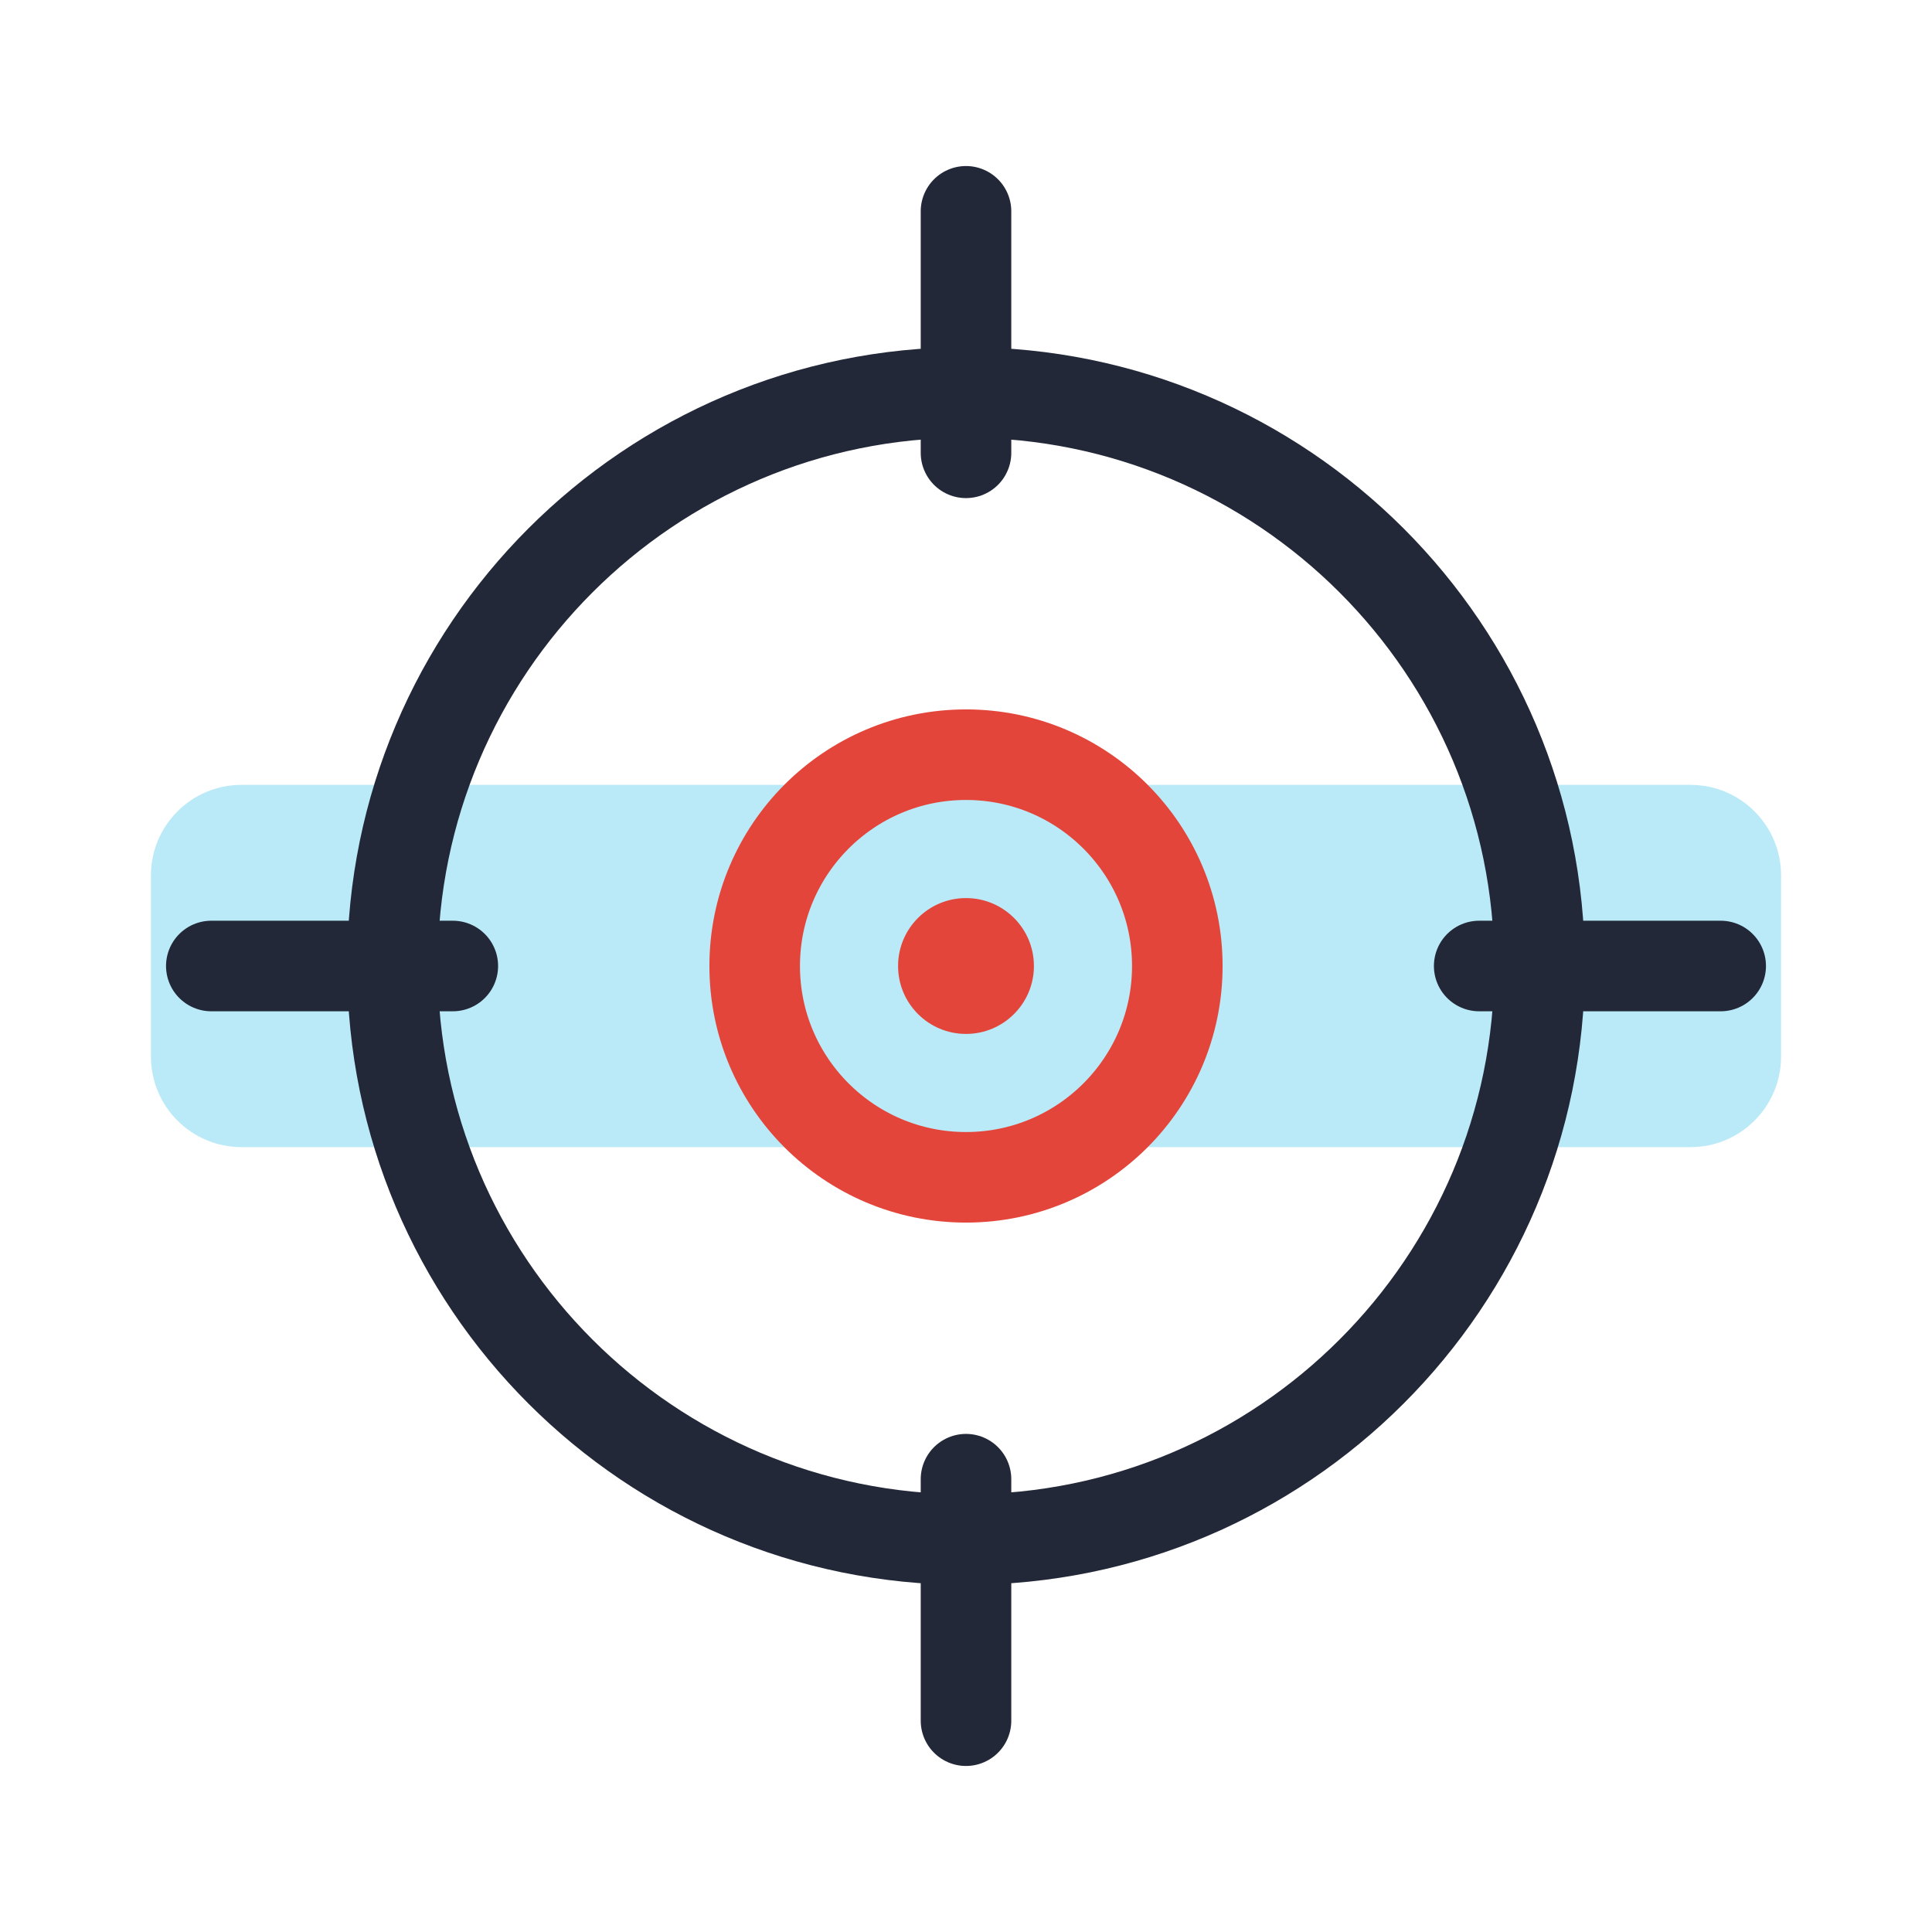
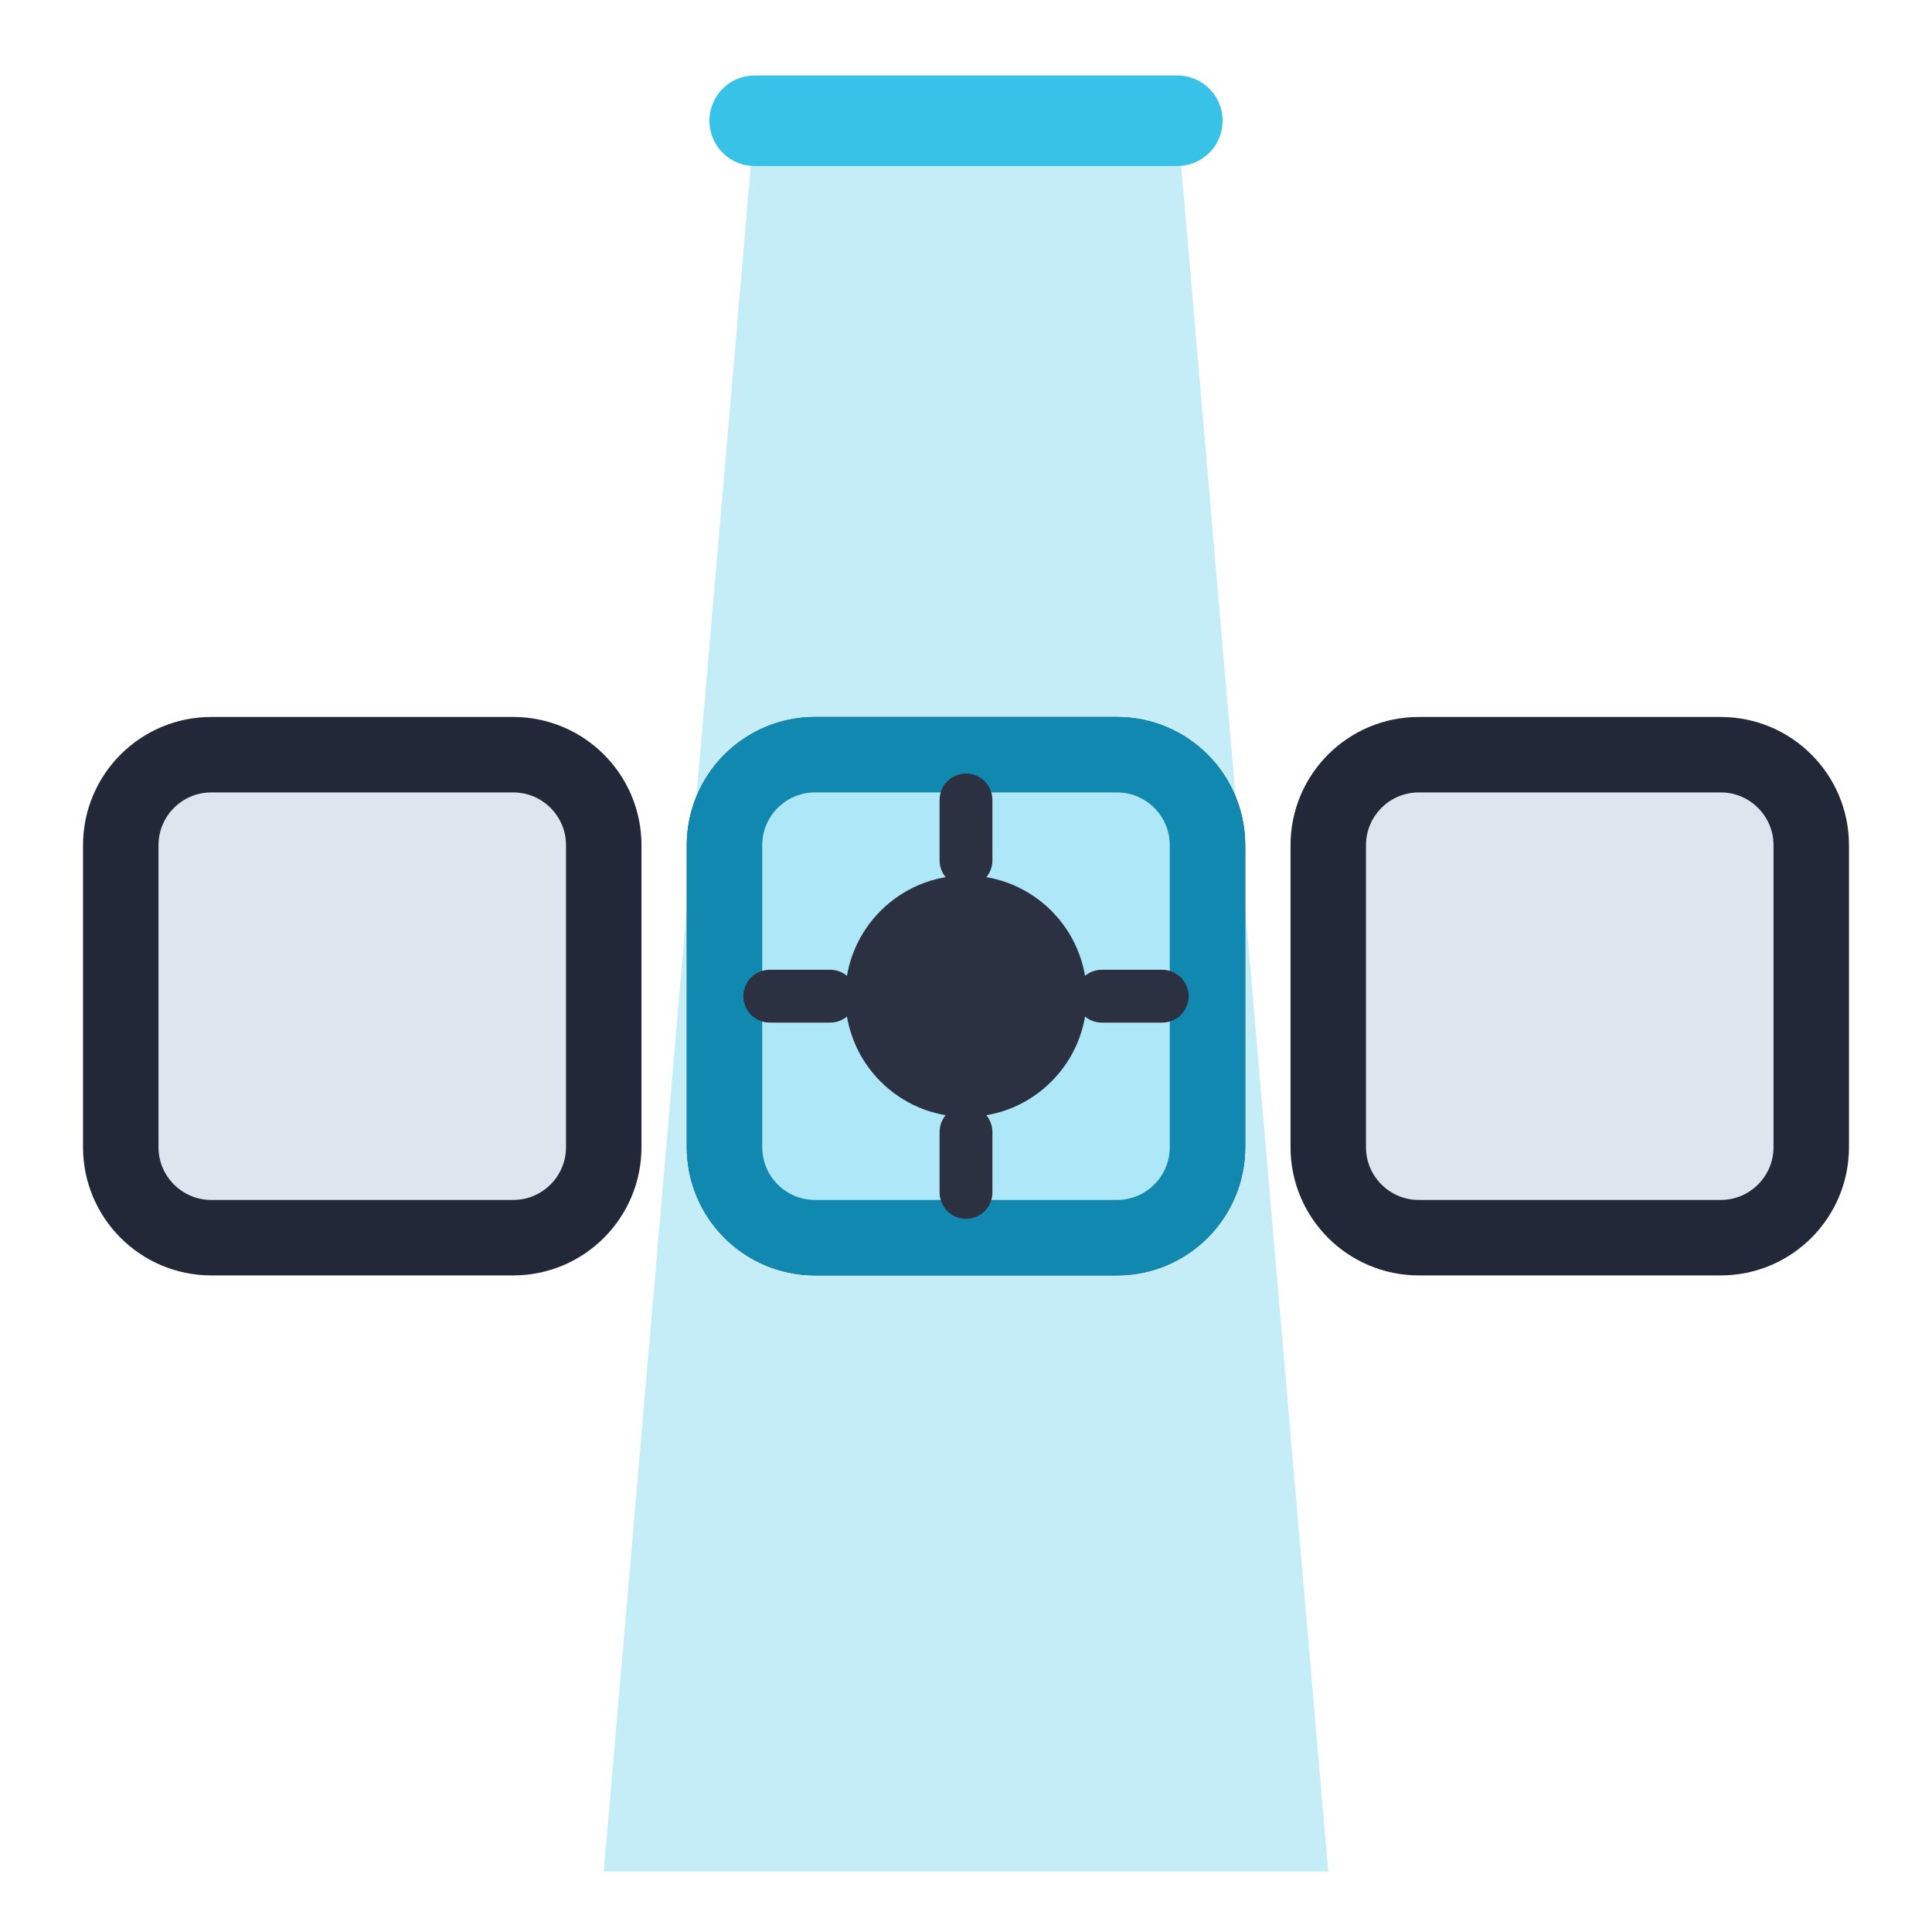
<svg xmlns="http://www.w3.org/2000/svg" viewBox="0 0 128 128">
-   <rect x="10" y="52" width="108" height="24" rx="6" fill="#39c2e8" opacity="0.35" />
-   <circle cx="64" cy="64" r="38" fill="none" stroke="#232838" stroke-width="6" />
-   <g stroke="#232838" stroke-width="6" stroke-linecap="round">
-     <path d="M64 14 L64 30" />
-     <path d="M64 98 L64 114" />
-     <path d="M14 64 L30 64" />
-     <path d="M98 64 L114 64" />
+   <g stroke="#232838" stroke-width="5" stroke-linejoin="round">
+     <rect x="8" y="50" width="32" height="32" rx="6" fill="#dfe5ee" />
+     <rect x="48" y="50" width="32" height="32" rx="6" fill="#dfe5ee" />
+     <rect x="88" y="50" width="32" height="32" rx="6" fill="#dfe5ee" />
  </g>
-   <circle cx="64" cy="64" r="14" fill="none" stroke="#e4453a" stroke-width="6" />
-   <circle cx="64" cy="64" r="4.5" fill="#e4453a" />
+   <path d="M50 8 L78 8 L88 124 L40 124 Z" fill="#39c2e8" opacity="0.3" />
+   <path d="M50 8 L78 8" stroke="#39c2e8" stroke-width="6" stroke-linecap="round" />
+   <rect x="48" y="50" width="32" height="32" rx="6" fill="#aee8f8" stroke="#1188b0" stroke-width="5" />
+   <circle cx="64" cy="66" r="8" fill="#2c3142" />
+   <path d="M64 53 L64 57 M64 75 L64 79 M51 66 L55 66 M73 66 L77 66" stroke="#2c3142" stroke-width="3.5" stroke-linecap="round" />
</svg>
